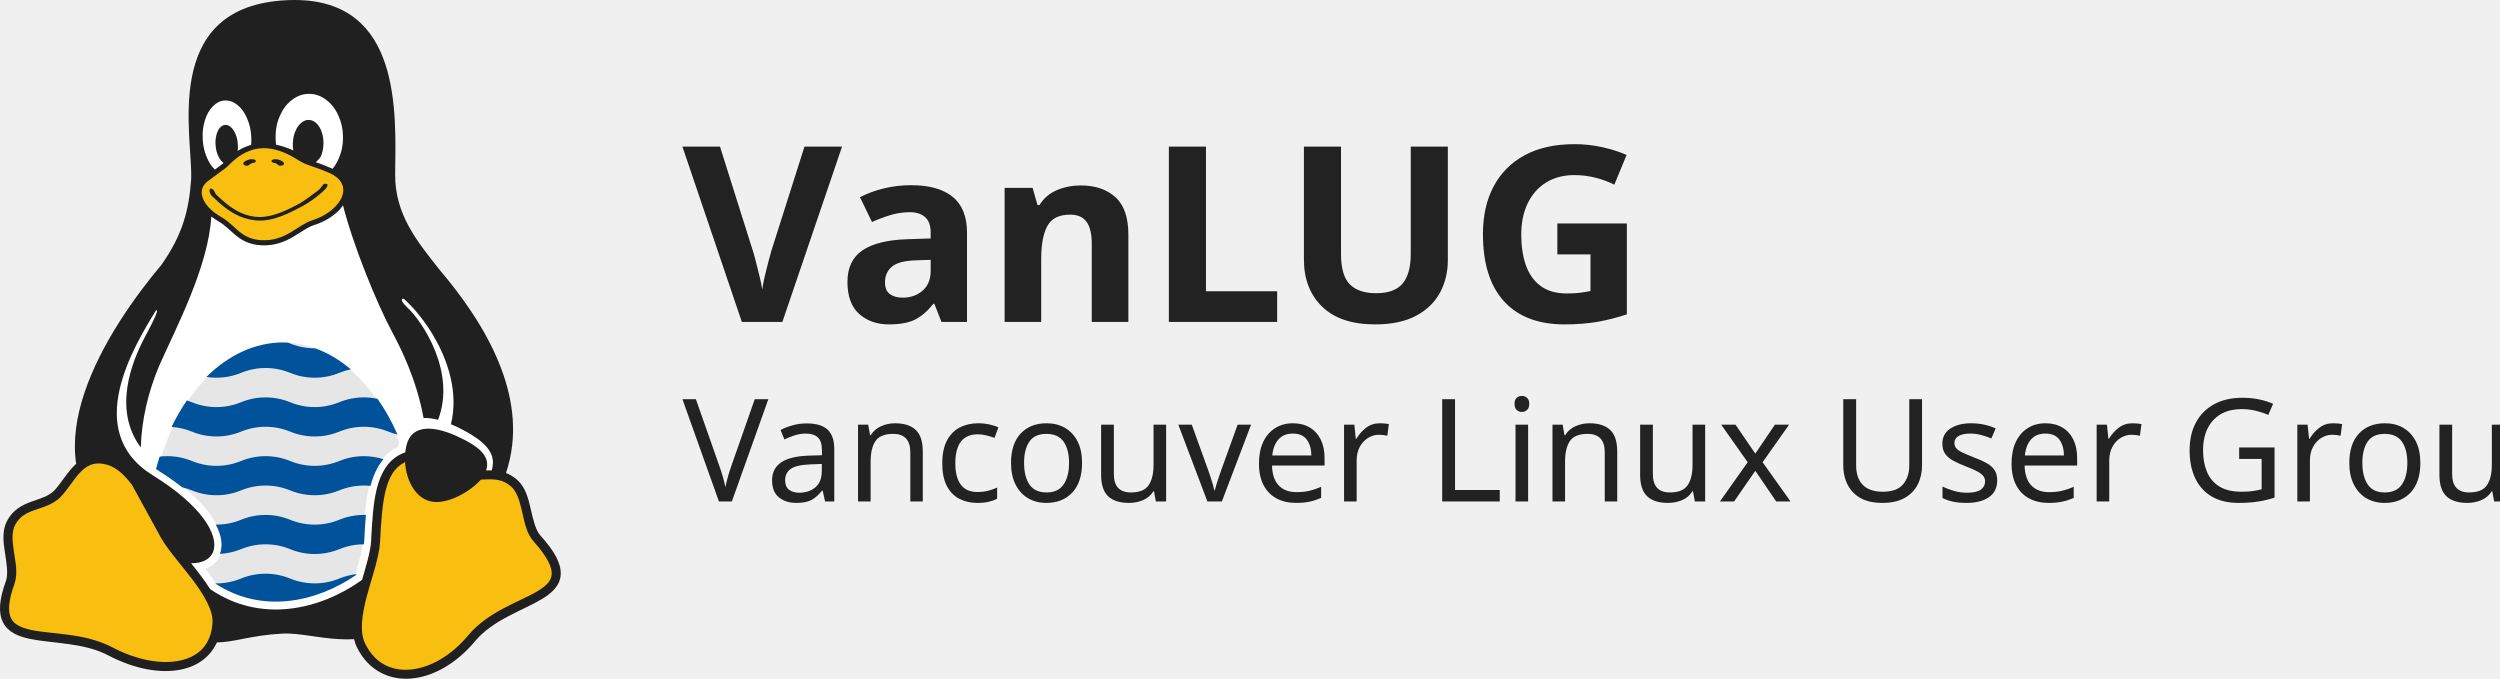
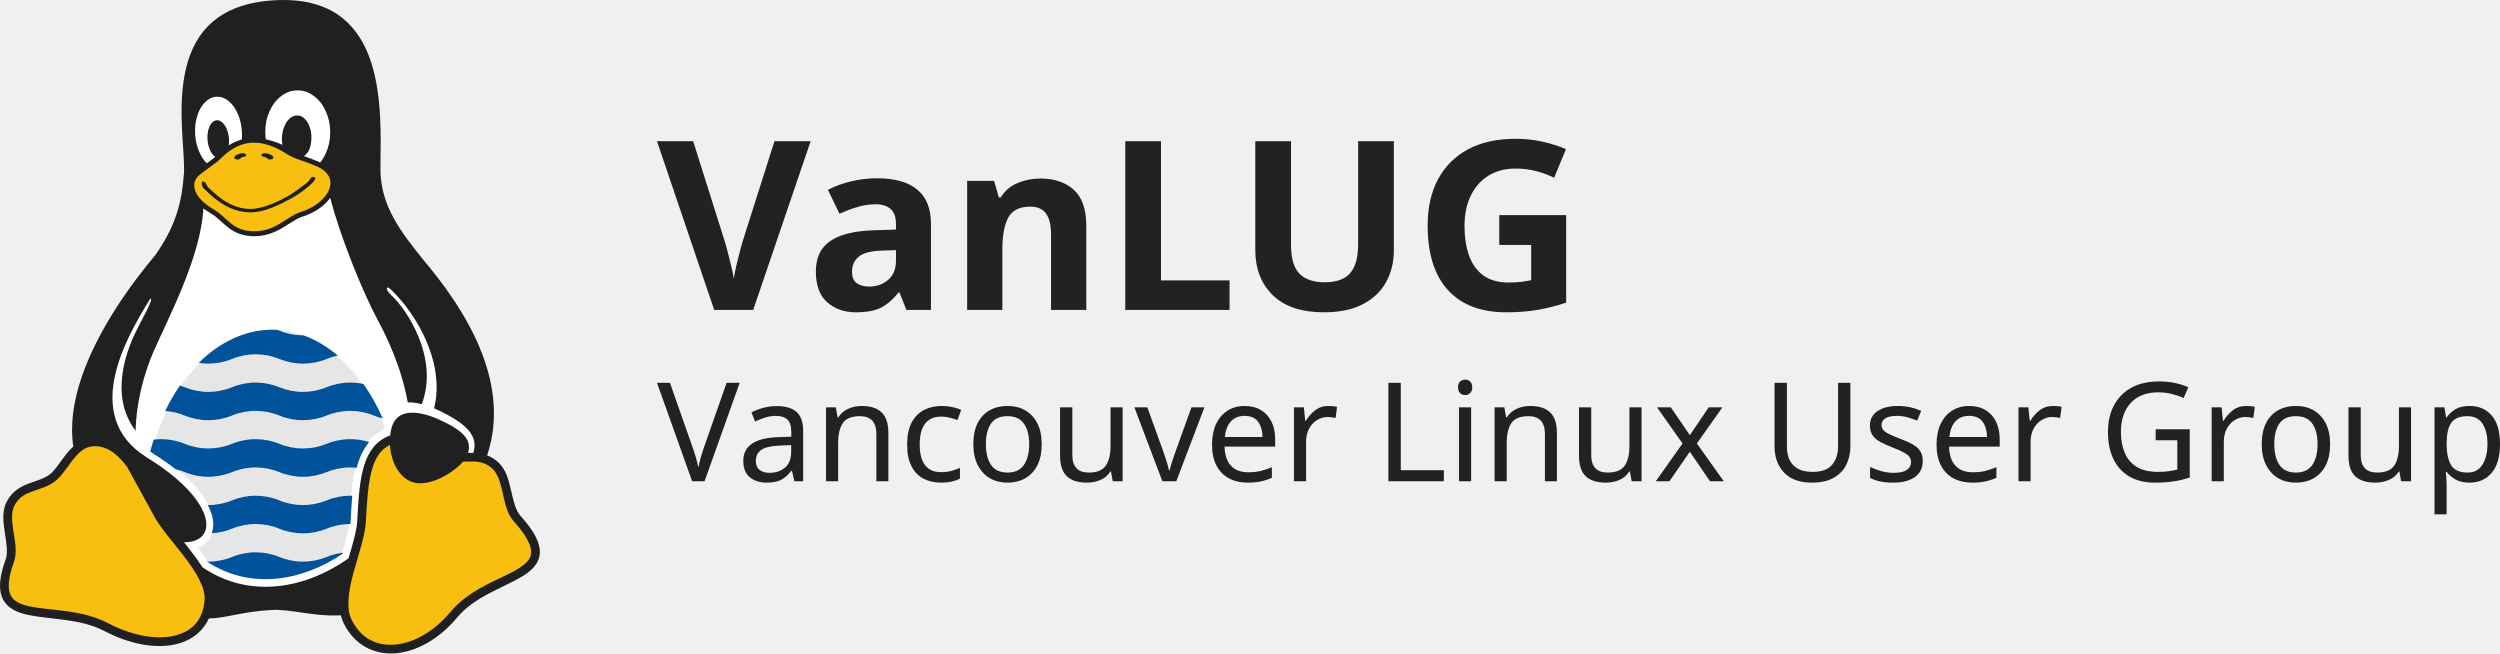
- <svg xmlns="http://www.w3.org/2000/svg" version="1.1" id="svg1" width="1134.999" height="308.154" viewBox="0 0 1134.999 308.154" xml:space="preserve">
+ <svg xmlns="http://www.w3.org/2000/svg" version="1.1" id="svg1" width="1178.96" height="308.154" viewBox="0 0 1178.96 308.154" xml:space="preserve">
  <defs id="defs1">
    <linearGradient id="linearGradient28799-5-5">
      <stop id="stop28801-1-9" offset="0" style="stop-color:#fefefc;stop-opacity:1;" />
      <stop style="stop-color:#fefefc;stop-opacity:1" offset="0.757" id="stop28807-2-6" />
      <stop id="stop28803-6-3" offset="1" style="stop-color:#d4d4d4;stop-opacity:1" />
    </linearGradient>
    <linearGradient id="linearGradient28853-5">
      <stop id="stop28855-3" offset="0" style="stop-color:#020204;stop-opacity:1" />
      <stop style="stop-color:#020204;stop-opacity:1" offset="0.734" id="stop28865-0" />
      <stop id="stop28857-9" offset="1" style="stop-color:#5c5c5c;stop-opacity:1;" />
    </linearGradient>
    <linearGradient id="linearGradient28935-8">
      <stop id="stop28937-7" offset="0" style="stop-color:#949494;stop-opacity:0.392;" />
      <stop style="stop-color:#949494;stop-opacity:1;" offset="0.5" id="stop28943-3" />
      <stop id="stop28939-8" offset="1" style="stop-color:#949494;stop-opacity:0.392;" />
    </linearGradient>
    <linearGradient id="linearGradient28976-3">
      <stop id="stop28978-7" offset="0" style="stop-color:#747474;stop-opacity:1" />
      <stop style="stop-color:#8c8c8c;stop-opacity:1;" offset="0.125" id="stop29259-5" />
      <stop style="stop-color:#a4a4a4;stop-opacity:1;" offset="0.25" id="stop29257-0" />
      <stop style="stop-color:#d4d4d4;stop-opacity:1" offset="0.5" id="stop28984-4" />
      <stop id="stop28986-0" offset="0.619" style="stop-color:#d4d4d4;stop-opacity:1" />
      <stop id="stop28980-2" offset="1" style="stop-color:#7c7c7c;stop-opacity:1" />
    </linearGradient>
    <clipPath id="clipPath29028-5" clipPathUnits="userSpaceOnUse">
      <path id="path29030-7" d="m 85.75,122.362 c -2.78,1.91 -5.111,4.575 -6.25,7.75 -1.436,4.002 -0.886,8.481 0.5,12.5 1.419,4.117 3.794,8.041 7.379,10.512 1.793,1.236 3.868,2.083 6.03,2.339 2.162,0.256 4.409,-0.095 6.34,-1.101 2.353,-1.226 4.148,-3.373 5.262,-5.781 1.114,-2.408 1.589,-5.07 1.738,-7.719 0.19,-3.375 -0.14,-6.806 -1.25,-10 -1.205,-3.469 -3.39,-6.671 -6.473,-8.667 -1.541,-0.998 -3.292,-1.684 -5.111,-1.935 -1.819,-0.252 -3.705,-0.063 -5.416,0.602 -0.975,0.379 -1.887,0.907 -2.75,1.5" style="fill:url(#radialGradient29032);fill-opacity:1;stroke:none" />
    </clipPath>
    <linearGradient id="linearGradient29336-6">
      <stop id="stop29338-1" offset="0" style="stop-color:#646464;stop-opacity:0" />
      <stop style="stop-color:#646464;stop-opacity:0.583" offset="0.306" id="stop29344-7" />
      <stop id="stop29354-5" offset="0.47" style="stop-color:#646464;stop-opacity:1" />
      <stop style="stop-color:#646464;stop-opacity:0.257" offset="0.728" id="stop29356-3" />
      <stop id="stop29340-6" offset="1" style="stop-color:#646464;stop-opacity:0;" />
    </linearGradient>
    <linearGradient id="linearGradient29477-3">
      <stop id="stop29479-5" offset="0" style="stop-color:#757574;stop-opacity:0" />
      <stop style="stop-color:#757574;stop-opacity:1;" offset="0.263" id="stop29487-5" />
      <stop style="stop-color:#757574;stop-opacity:1;" offset="0.5" id="stop29485-0" />
      <stop id="stop29481-3" offset="1" style="stop-color:#757574;stop-opacity:0" />
    </linearGradient>
    <linearGradient id="linearGradient28469-0">
      <stop style="stop-color:#d2940a;stop-opacity:1" offset="0" id="stop28479-4" />
      <stop style="stop-color:#d89c08;stop-opacity:1" offset="0.751" id="stop28477-2" />
      <stop id="stop28485-7" offset="0.866" style="stop-color:#b67e07;stop-opacity:1;" />
      <stop id="stop28473-1" offset="1" style="stop-color:#946106;stop-opacity:1" />
    </linearGradient>
    <linearGradient id="linearGradient28275-8">
      <stop id="stop28277-1" offset="0" style="stop-color:#ad780a;stop-opacity:1" />
      <stop style="stop-color:#d89e08;stop-opacity:1" offset="0.12" id="stop28291-9" />
      <stop style="stop-color:#edb80b;stop-opacity:1" offset="0.255" id="stop28289-6" />
      <stop style="stop-color:#ebc80d;stop-opacity:1" offset="0.392" id="stop28287-6" />
      <stop style="stop-color:#f5d838;stop-opacity:1" offset="0.527" id="stop28285-7" />
      <stop style="stop-color:#f6d811;stop-opacity:1" offset="0.769" id="stop28283-7" />
      <stop id="stop28279-5" offset="1" style="stop-color:#f5cd31;stop-opacity:1" />
    </linearGradient>
    <linearGradient id="linearGradient29529-6">
      <stop id="stop29531-0" offset="0" style="stop-color:#3a2903;stop-opacity:1;" />
      <stop style="stop-color:#735208;stop-opacity:1" offset="0.555" id="stop29539-7" />
      <stop id="stop29533-8" offset="1" style="stop-color:#ac8c04;stop-opacity:1" />
    </linearGradient>
    <clipPath id="clipPath29644-8" clipPathUnits="userSpaceOnUse">
      <path id="path29646-8" d="m 54.232,122.362 c -1.781,0.097 -3.485,0.919 -4.788,2.137 -1.303,1.218 -2.221,2.812 -2.786,4.504 -1.13,3.384 -0.875,7.052 -0.619,10.61 0.233,3.222 0.47,6.505 1.677,9.502 0.603,1.498 1.45,2.91 2.58,4.064 1.13,1.154 2.552,2.042 4.118,2.434 1.469,0.368 3.038,0.292 4.483,-0.162 1.445,-0.454 2.764,-1.279 3.846,-2.338 1.579,-1.545 2.643,-3.566 3.253,-5.689 0.61,-2.123 0.784,-4.352 0.752,-6.561 -0.04,-2.764 -0.401,-5.539 -1.266,-8.164 -0.865,-2.626 -2.246,-5.103 -4.173,-7.086 -0.933,-0.96 -1.998,-1.805 -3.199,-2.397 -1.201,-0.592 -2.543,-0.925 -3.88,-0.853" style="fill:url(#radialGradient29648);fill-opacity:1;stroke:none" />
    </clipPath>
    <clipPath clipPathUnits="userSpaceOnUse" id="clipPath14656-7">
      <path d="m 304.847,225.45 c 6.016,4.923 9.777,12.317 10.943,20.003 1.825,12.031 -2.346,24.075 -6.446,35.533 -0.817,2.285 -1.64,4.59 -1.965,6.995 -0.325,2.405 -0.119,4.948 1.029,7.086 1.303,2.425 3.732,4.125 6.367,4.923 2.589,0.784 5.394,0.761 8.015,0.092 2.621,-0.669 5.061,-1.968 7.187,-3.64 5.48,-4.31 8.758,-10.986 10.01,-17.844 1.252,-6.858 0.639,-13.929 -0.551,-20.798 -1.623,-9.369 -4.309,-18.54 -7.74,-27.408 -2.518,-6.507 -5.468,-12.911 -9.618,-18.52 -4.046,-5.469 -9.162,-10.09 -13.103,-15.635 -2.732,-3.844 -4.9,-8.131 -8.192,-11.508 -1.646,-1.689 -3.577,-3.135 -5.77,-4.001 -2.193,-0.866 -4.664,-1.124 -6.933,-0.482 -1.505,0.426 -2.892,1.237 -4.038,2.301 -1.146,1.064 -2.053,2.376 -2.693,3.803 -1.28,2.853 -1.477,6.112 -0.965,9.198 0.661,3.983 2.444,7.693 4.466,11.189 2.274,3.932 4.918,7.719 8.384,10.654 3.599,3.047 7.962,5.074 11.611,8.06" id="path14658-9" style="fill:none;stroke:#c17d11;stroke-width:1px;stroke-linecap:butt;stroke-linejoin:miter;stroke-opacity:1" />
    </clipPath>
    <clipPath clipPathUnits="userSpaceOnUse" id="clipPath14489-3">
      <path style="fill:url(#linearGradient14493);fill-opacity:1;stroke:none" d="m 516.006,331.876 c -0.671,1.719 -1.627,3.327 -2.816,4.738 -2.624,3.115 -6.268,5.17 -9.896,7.02 -6.189,3.154 -12.602,5.922 -18.42,9.717 -3.898,2.542 -7.496,5.527 -10.86,8.742 -2.877,2.75 -5.606,5.687 -8.832,8.018 -3.256,2.351 -7.019,4.054 -10.991,4.65 -4.83,0.725 -9.821,-0.213 -14.299,-2.164 -3.138,-1.367 -6.156,-3.323 -7.963,-6.229 -1.814,-2.918 -2.228,-6.488 -2.233,-9.924 -0.008,-6.077 1.118,-12.09 2.178,-18.073 0.881,-4.972 1.719,-9.955 2.26,-14.975 0.983,-9.131 0.976,-18.353 0.32,-27.513 -0.11,-1.534 -0.238,-3.083 -0.008,-4.604 0.229,-1.521 0.855,-3.037 2.021,-4.04 1.077,-0.927 2.521,-1.336 3.939,-1.415 1.419,-0.079 2.834,0.147 4.24,0.352 3.313,0.484 6.652,0.865 9.889,1.717 2.043,0.537 4.033,1.259 6.072,1.811 3.403,0.92 6.966,1.361 10.467,0.952 3.769,-0.441 7.43,-1.857 11.224,-1.765 1.557,0.038 3.102,0.332 4.586,0.8 1.515,0.478 3.009,1.162 4.123,2.295 0.846,0.861 1.436,1.945 1.879,3.069 0.66,1.674 1.015,3.457 1.167,5.249 0.135,1.588 0.113,3.194 0.414,4.759 0.495,2.575 1.847,4.923 3.528,6.935 1.681,2.012 3.69,3.72 5.696,5.408 1.999,1.681 4.011,3.355 6.167,4.828 1.012,0.692 2.056,1.339 3.017,2.101 0.961,0.761 1.845,1.647 2.445,2.715 0.815,1.449 1.064,3.208 0.683,4.826 h 2e-5" id="path14491-6" />
    </clipPath>
    <clipPath clipPathUnits="userSpaceOnUse" id="clipPath14481-1">
      <path style="fill:url(#linearGradient14485);fill-opacity:1;stroke:none" d="m 516.006,331.876 c -0.671,1.719 -1.627,3.327 -2.816,4.738 -2.624,3.115 -6.268,5.17 -9.896,7.02 -6.189,3.154 -12.602,5.922 -18.42,9.717 -3.898,2.542 -7.496,5.527 -10.86,8.742 -2.877,2.75 -5.606,5.687 -8.832,8.018 -3.256,2.351 -7.019,4.054 -10.991,4.65 -4.83,0.725 -9.821,-0.213 -14.299,-2.164 -3.138,-1.367 -6.156,-3.323 -7.963,-6.229 -1.814,-2.918 -2.228,-6.488 -2.233,-9.924 -0.008,-6.077 1.118,-12.09 2.178,-18.073 0.881,-4.972 1.719,-9.955 2.26,-14.975 0.983,-9.131 0.976,-18.353 0.32,-27.513 -0.11,-1.534 -0.238,-3.083 -0.008,-4.604 0.229,-1.521 0.855,-3.037 2.021,-4.04 1.077,-0.927 2.521,-1.336 3.939,-1.415 1.419,-0.079 2.834,0.147 4.24,0.352 3.313,0.484 6.652,0.865 9.889,1.717 2.043,0.537 4.033,1.259 6.072,1.811 3.403,0.92 6.966,1.361 10.467,0.952 3.769,-0.441 7.43,-1.857 11.224,-1.765 1.557,0.038 3.102,0.332 4.586,0.8 1.515,0.478 3.009,1.162 4.123,2.295 0.846,0.861 1.436,1.945 1.879,3.069 0.66,1.674 1.015,3.457 1.167,5.249 0.135,1.588 0.113,3.194 0.414,4.759 0.495,2.575 1.847,4.923 3.528,6.935 1.681,2.012 3.69,3.72 5.696,5.408 1.999,1.681 4.011,3.355 6.167,4.828 1.012,0.692 2.056,1.339 3.017,2.101 0.961,0.761 1.845,1.647 2.445,2.715 0.815,1.449 1.064,3.208 0.683,4.826 h 2e-5" id="path14483-3" />
    </clipPath>
    <clipPath clipPathUnits="userSpaceOnUse" id="clipPath14473-5">
      <path style="fill:url(#linearGradient14477);fill-opacity:1;stroke:none" d="m 511.827,331.9 c -0.606,1.404 -1.442,2.708 -2.464,3.845 -2.325,2.588 -5.507,4.222 -8.659,5.697 -5.42,2.535 -11.001,4.779 -16.116,7.885 -3.383,2.054 -6.537,4.472 -9.502,7.094 -2.525,2.233 -4.93,4.627 -7.728,6.506 -2.883,1.936 -6.175,3.299 -9.616,3.774 -4.218,0.582 -8.553,-0.183 -12.51,-1.756 -2.709,-1.077 -5.366,-2.619 -6.967,-5.055 -1.538,-2.341 -1.933,-5.252 -1.953,-8.053 -0.035,-4.939 0.965,-9.818 1.906,-14.666 0.782,-4.03 1.527,-8.072 1.977,-12.152 0.818,-7.406 0.661,-14.885 0.28,-22.327 -0.064,-1.249 -0.134,-2.51 0.079,-3.743 0.213,-1.233 0.736,-2.452 1.682,-3.271 0.939,-0.814 2.21,-1.159 3.451,-1.212 1.242,-0.052 2.476,0.164 3.705,0.349 2.89,0.436 5.811,0.709 8.652,1.393 1.787,0.43 3.531,1.02 5.313,1.469 2.986,0.753 6.096,1.107 9.158,0.772 3.294,-0.36 6.507,-1.51 9.82,-1.432 1.358,0.032 2.708,0.271 4.013,0.649 1.313,0.38 2.617,0.92 3.607,1.862 0.725,0.691 1.25,1.569 1.644,2.49 0.576,1.348 0.886,2.8 1.021,4.26 0.119,1.289 0.105,2.594 0.363,3.862 0.437,2.149 1.64,4.081 3.115,5.704 1.475,1.622 3.224,2.968 4.956,4.312 1.756,1.364 3.51,2.74 5.396,3.918 0.882,0.551 1.793,1.059 2.635,1.671 0.841,0.612 1.619,1.339 2.145,2.237 0.684,1.167 0.902,2.599 0.598,3.917 h 2e-5" id="path14475-9" />
    </clipPath>
    <linearGradient id="linearGradient14518-6">
      <stop id="stop14540-0" offset="0" style="stop-color:#110800;stop-opacity:1;" />
      <stop style="stop-color:#a65a00;stop-opacity:0.8;" offset="0.591" id="stop14542-5" />
      <stop style="stop-color:#ff921e;stop-opacity:0;" offset="1" id="stop14522-4" />
    </linearGradient>
    <clipPath clipPathUnits="userSpaceOnUse" id="clipPath14822-9">
      <path d="m 386.188,285.328 c -0.405,-1.104 -1.118,-2.082 -1.991,-2.87 -0.872,-0.788 -1.9,-1.392 -2.983,-1.852 -2.165,-0.919 -4.521,-1.261 -6.832,-1.696 -2.179,-0.409 -4.342,-0.906 -6.528,-1.277 -2.271,-0.386 -4.618,-0.632 -6.865,-0.125 -1.966,0.443 -3.784,1.459 -5.272,2.819 -1.487,1.36 -2.649,3.056 -3.485,4.89 -1.472,3.23 -1.935,6.865 -1.654,10.403 0.209,2.633 0.875,5.346 2.609,7.339 1.401,1.611 3.387,2.615 5.434,3.221 3.525,1.043 7.367,0.988 10.86,-0.155 5.767,-1.931 10.876,-5.774 14.33,-10.779 1.139,-1.65 2.112,-3.448 2.553,-5.403 0.336,-1.49 0.348,-3.081 -0.178,-4.515" id="path14824-1" style="fill:none;stroke:#ce5c00;stroke-width:1px;stroke-linecap:butt;stroke-linejoin:miter;stroke-opacity:1" />
    </clipPath>
    <clipPath clipPathUnits="userSpaceOnUse" id="clipPath14822-2-4">
      <path d="m 386.188,285.328 c -0.405,-1.104 -1.118,-2.082 -1.991,-2.87 -0.872,-0.788 -1.9,-1.392 -2.983,-1.852 -2.165,-0.919 -4.521,-1.261 -6.832,-1.696 -2.179,-0.409 -4.342,-0.906 -6.528,-1.277 -2.271,-0.386 -4.618,-0.632 -6.865,-0.125 -1.966,0.443 -3.784,1.459 -5.272,2.819 -1.487,1.36 -2.649,3.056 -3.485,4.89 -1.472,3.23 -1.935,6.865 -1.654,10.403 0.209,2.633 0.875,5.346 2.609,7.339 1.401,1.611 3.387,2.615 5.434,3.221 3.525,1.043 7.367,0.988 10.86,-0.155 5.767,-1.931 10.876,-5.774 14.33,-10.779 1.139,-1.65 2.112,-3.448 2.553,-5.403 0.336,-1.49 0.348,-3.081 -0.178,-4.515" id="path14824-6-5" style="fill:none;stroke:#ce5c00;stroke-width:1px;stroke-linecap:butt;stroke-linejoin:miter;stroke-opacity:1" />
    </clipPath>
    <clipPath clipPathUnits="userSpaceOnUse" id="clipPath15031-3">
      <path style="fill:none;stroke:#729fcf;stroke-width:0.125;stroke-linecap:butt;stroke-linejoin:miter;stroke-miterlimit:4;stroke-dasharray:none;stroke-opacity:1" d="m 248.061,184.612 c -2.601,3.44 -5.233,6.856 -7.897,10.247 -2.833,3.607 -5.701,7.187 -8.587,10.751 -3.541,4.374 -7.152,8.793 -9.449,13.93 -1.974,4.414 -2.91,9.207 -4.265,13.849 -1.539,5.272 -3.626,10.37 -5.971,15.336 -2.165,4.585 -4.55,9.063 -6.939,13.536 -1.738,3.254 -3.505,6.581 -4.108,10.221 -0.476,2.876 -0.198,5.844 0.534,8.666 0.732,2.822 1.91,5.511 3.238,8.106 5.667,11.075 14.17,20.622 24.242,27.925 4.571,3.314 9.467,6.181 14.602,8.526 2.782,1.27 5.714,2.404 8.772,2.457 1.529,0.026 3.074,-0.225 4.474,-0.841 1.4,-0.615 2.651,-1.604 3.483,-2.887 1.023,-1.578 1.37,-3.538 1.165,-5.407 -0.205,-1.869 -0.935,-3.653 -1.913,-5.259 -2.39,-3.923 -6.165,-6.761 -9.796,-9.573 -7.841,-6.074 -15.425,-12.48 -22.682,-19.24 -2.049,-1.909 -4.098,-3.878 -5.53,-6.284 -1.394,-2.344 -2.148,-5.014 -2.658,-7.693 -1.4,-7.349 -1.04,-15.083 1.46,-22.133 0.978,-2.758 2.271,-5.392 3.518,-8.04 2.162,-4.589 4.211,-9.263 7.049,-13.467 3.533,-5.233 8.245,-9.673 11.151,-15.278 2.455,-4.734 3.494,-10.057 4.362,-15.318 0.665,-4.031 1.248,-8.075 1.746,-12.13" id="path15033-2" />
    </clipPath>
    <clipPath clipPathUnits="userSpaceOnUse" id="clipPath14186-9">
      <path id="path14188-1" d="m 137.577,281.019 c 1.599,-0.663 3.398,-0.784 5.101,-0.47 1.703,0.314 3.311,1.049 4.743,2.022 2.864,1.946 4.988,4.778 7.023,7.58 4.672,6.434 9.169,13.002 13.245,19.829 3.306,5.538 6.344,11.257 10.164,16.453 2.494,3.392 5.307,6.539 7.813,9.922 2.506,3.383 4.728,7.056 5.839,11.117 1.444,5.277 0.885,11.093 -1.627,15.953 -1.767,3.419 -4.476,6.352 -7.772,8.339 -3.296,1.987 -7.171,3.014 -11.016,2.87 -6.114,-0.229 -11.699,-3.285 -17.384,-5.549 -11.581,-4.612 -24.16,-6.059 -36.097,-9.652 -3.669,-1.104 -7.276,-2.411 -10.97,-3.426 -1.641,-0.451 -3.309,-0.848 -4.859,-1.551 -1.55,-0.703 -3,-1.749 -3.862,-3.217 -0.666,-1.134 -0.948,-2.47 -0.93,-3.786 0.018,-1.316 0.326,-2.615 0.774,-3.852 0.896,-2.474 2.343,-4.714 3.32,-7.157 1.595,-3.989 1.882,-8.388 1.667,-12.679 -0.215,-4.291 -0.911,-8.545 -1.205,-12.831 -0.131,-1.914 -0.181,-3.853 0.185,-5.736 0.365,-1.883 1.176,-3.725 2.558,-5.055 1.274,-1.227 2.965,-1.955 4.696,-2.317 1.732,-0.361 3.515,-0.377 5.284,-0.338 1.768,0.04 3.541,0.134 5.304,-0.011 1.763,-0.145 3.533,-0.541 5.069,-1.418 1.46,-0.834 2.654,-2.075 3.644,-3.434 0.989,-1.36 1.789,-2.846 2.609,-4.314 0.82,-1.468 1.668,-2.932 2.742,-4.226 1.073,-1.295 2.389,-2.423 3.943,-3.067" style="fill:#402c07;fill-opacity:1;stroke:none" />
    </clipPath>
  </defs>
  <g id="g1" transform="translate(-432.5004,-179.2561)">
    <g id="g25">
      <g id="g2" transform="matrix(0.3592344,0,0,0.3592344,432.1418,178.897)">
        <path fill="#000000" d="m 683.91,677.74 c -0.01,-0.01 -0.021,-0.021 -0.021,-0.03 -6.069,-6.85 -8.96,-19.55 -12.069,-33.08 -3.101,-13.52 -6.57,-28.1 -17.67,-37.55 -0.021,-0.021 -0.051,-0.04 -0.07,-0.061 -2.2,-1.92 -4.46,-3.539 -6.73,-4.89 -2.279,-1.35 -4.59,-2.45 -6.899,-3.32 15.43,-45.76 9.38,-91.329 -6.2,-132.5 -19.11,-50.54 -52.48,-94.569 -77.97,-124.689 C 527.751,305.63 499.85,271.47 500.401,221.01 501.25,144 508.87,1.19 373.35,1 367.84,0.99 362.09,1.22 356.1,1.7 204.66,13.89 244.83,173.89 242.58,227.46 c -2.77,39.18 -10.71,70.06 -37.66,108.36 -31.65,37.64 -76.23,98.57 -97.34,162 -9.96,29.93 -14.7,60.439 -10.33,89.319 -1.37,1.23 -2.67,2.521 -3.92,3.841 -9.29,9.93 -16.16,21.949 -23.81,30.039 -7.15,7.141 -17.33,9.851 -28.53,13.86 -11.2,4.021 -23.49,9.94 -30.95,24.26 0,0 0,0.011 -0.01,0.011 -0.01,0.02 -0.02,0.05 -0.04,0.069 -3.51,6.55 -4.65,13.62 -4.65,20.79 0,6.63 0.98,13.351 1.97,19.82 2.06,13.46 4.15,26.189 1.38,34.81 -8.86,24.23 -10,40.98 -3.76,53.141 6.26,12.18 19.11,17.55 33.64,20.59 29.06,6.06 68.41,4.56 99.42,21 l 2.67,-5.03 -2.64,5.04 c 33.2,17.36 66.86,23.521 93.71,17.39 19.48,-4.439 35.28,-16.039 43.4,-33.88 21,-0.1 44.05,-9 80.97,-11.029 25.05,-2.021 56.34,8.899 92.33,6.899 0.94,3.9 2.301,7.66 4.16,11.23 0.021,0.029 0.04,0.069 0.061,0.1 13.949,27.9 39.869,40.66 67.5,38.48 27.659,-2.181 57.069,-18.49 80.85,-46.78 l -4.36,-3.66 4.391,3.62 c 22.66,-27.48 60.27,-38.87 85.22,-53.91 12.47,-7.52 22.58,-16.939 23.37,-30.62 0.778,-13.67 -7.252,-28.99 -25.712,-49.48 z" id="path3" style="fill:#202020;fill-opacity:1" />
        <path fill="#D6A312" d="m 698.24,726.57 c -0.48,8.439 -6.59,14.71 -17.88,21.51 -22.561,13.61 -62.551,25.45 -88.08,56.38 -22.181,26.39 -49.221,40.88 -73.03,42.76 -23.809,1.88 -44.35,-8 -56.47,-32.31 l -0.021,-0.05 -0.029,-0.061 c -7.521,-14.3 -4.391,-36.85 1.939,-60.649 6.33,-23.79 15.43,-48.23 16.65,-68.08 v -0.061 c 1.279,-25.439 2.71,-47.66 6.979,-64.81 4.28,-17.15 11.01,-28.75 22.931,-35.28 0.56,-0.3 1.109,-0.59 1.659,-0.86 1.351,22.03 12.261,44.511 31.54,49.37 21.101,5.561 51.511,-12.54 64.351,-27.31 2.569,-0.101 5.069,-0.23 7.5,-0.29 11.27,-0.271 20.71,0.38 30.37,8.82 l 0.029,0.029 0.03,0.021 c 7.42,6.29 10.95,18.17 14.01,31.47 3.061,13.311 5.5,27.8 14.681,38.13 l 0.01,0.01 0.01,0.021 c 17.641,19.57 23.311,32.79 22.821,41.24 z" id="path5" style="fill:#f8bf11;fill-opacity:1" />
        <path fill="#D6A312" d="m 269.49,788.95 -0.01,0.06 v 0.07 c -2.04,26.74 -17.12,41.3 -40.28,46.59 -23.14,5.29 -54.53,0.021 -85.87,-16.37 -0.01,0 -0.02,-0.01 -0.03,-0.01 C 108.62,800.92 67.37,802.75 40.9,797.22 27.67,794.46 19.03,790.3 15.07,782.58 c -3.96,-7.73 -4.05,-21.2 4.37,-44.17 l 0.04,-0.101 0.03,-0.1 c 4.17,-12.85 1.08,-26.91 -0.94,-40.11 -2.02,-13.189 -3.01,-25.199 1.5,-33.56 l 0.04,-0.08 c 5.77,-11.12 14.23,-15.1 24.73,-18.86 10.51,-3.77 22.96,-6.729 32.79,-16.59 l 0.06,-0.05 0.05,-0.05 c 9.09,-9.59 15.92,-21.62 23.91,-30.15 6.74,-7.2 13.49,-11.97 23.66,-12.04 0.12,0.011 0.23,0.011 0.35,0 1.78,0.011 3.67,0.16 5.67,0.471 13.5,2.04 25.27,11.479 36.61,26.859 l 32.74,59.67 0.01,0.03 0.02,0.02 c 8.71,18.19 27.11,38.2 42.7,58.61 15.59,20.401 27.65,40.891 26.08,56.571 z" id="path7" style="fill:#f8bf11;fill-opacity:1" />
        <path d="m 432.77,232.69 c -2.63,-5.15 -8,-10.05 -17.14,-13.8 l -0.02,-0.01 -0.03,-0.01 c -19.01,-8.14 -27.26,-8.72 -37.87,-15.62 -17.27,-11.1 -31.54,-14.99 -43.4,-14.94 -6.21,0.02 -11.76,1.12 -16.73,2.84 -14.45,4.97 -24.04,15.34 -30.05,21.03 l -0.01,0.01 c 0,0.01 -0.01,0.01 -0.01,0.02 -1.18,1.12 -2.7,2.14 -6.38,4.84 -3.71,2.71 -9.27,6.79 -17.27,12.79 -7.11,5.33 -9.42,12.27 -6.96,20.4 2.45,8.13 10.29,17.51 24.63,25.62 l 0.02,0.02 0.03,0.01 c 8.9,5.23 14.98,12.28 21.96,17.89 3.49,2.8 7.16,5.3 11.58,7.19 4.42,1.89 9.58,3.17 16.04,3.55 15.16,0.88 26.32,-3.67 36.17,-9.31 9.87,-5.63 18.229,-12.52 27.82,-15.63 l 0.02,-0.01 0.021,-0.01 c 19.659,-6.14 33.68,-18.51 38.069,-30.26 2.2,-5.88 2.13,-11.46 -0.49,-16.61 z" id="path9" style="fill:#f8bf11;fill-opacity:1" fill="#D6A312" />
        <path d="m 382.89,261.71 c -15.641,8.153 -33.91,18.04 -53.35,18.04 -19.43,0 -34.78,-8.98 -45.82,-17.73 -5.52,-4.37 -10,-8.72 -13.38,-11.88 -5.864,-4.629 -5.162,-11.122 -2.752,-10.93 4.039,0.504 4.649,5.822 7.192,8.2 3.44,3.22 7.75,7.39 12.97,11.53 10.44,8.27 24.36,16.32 41.79,16.32 17.4,0 37.712,-10.215 50.11,-17.17 7.024,-3.94 15.962,-11.003 23.257,-16.357 5.581,-4.096 5.377,-9.029 9.985,-8.492 4.608,0.537 1.199,5.46 -5.254,11.092 -6.453,5.632 -16.548,13.104 -24.748,17.378 z" id="path11" style="fill:#202020;fill-opacity:1" />
        <path fill="#ffffff" d="m 622.39,595.47 c -2.17,-0.08 -4.31,-0.069 -6.39,-0.02 -0.19,0.01 -0.38,0.01 -0.58,0.01 5.37,-16.96 -6.51,-29.47 -38.17,-43.79 -32.83,-14.439 -58.99,-13.01 -63.41,16.29 -0.28,1.53 -0.51,3.1 -0.68,4.68 -2.46,0.86 -4.92,1.94 -7.4,3.29 -15.41,8.44 -23.83,23.74 -28.51,42.521 -4.67,18.76 -6.02,41.43 -7.3,66.92 0,0.01 0,0.01 0,0.02 -0.79,12.811 -6.07,30.15 -11.41,48.511 -53.78,38.369 -128.42,54.989 -191.8,11.729 -4.29,-6.79 -9.22,-13.52 -14.29,-20.16 -3.24,-4.239 -6.57,-8.45 -9.87,-12.609 6.5,0.01 12.03,-1.061 16.5,-3.08 5.56,-2.53 9.46,-6.57 11.4,-11.771 3.86,-10.39 -0.02,-25.05 -12.39,-41.8 -12.37,-16.74 -33.32,-35.63 -64.1,-54.51 0,0 0,0 0,-0.01 -22.62,-14.07 -35.26,-31.311 -41.18,-50.03 -5.93,-18.73 -5.1,-38.98 -0.53,-58.97 8.76,-38.37 31.26,-75.69 45.62,-99.11 3.86,-2.84 1.38,5.28 -14.54,34.84 -14.26,27.021 -40.93,89.38 -4.42,138.061 0.98,-34.641 9.25,-69.971 23.14,-103.021 20.23,-45.85 62.54,-125.38 65.9,-188.76 1.74,1.26 7.69,5.28 10.34,6.79 0.01,0.01 0.01,0.01 0.02,0.01 7.76,4.57 13.59,11.25 21.14,17.32 7.57,6.08 17.02,11.33 31.3,12.16 1.37,0.08 2.71,0.12 4.02,0.12 14.72,0 26.2,-4.8 35.76,-10.27 10.391,-5.94 18.69,-12.52 26.561,-15.08 0.01,-0.01 0.02,-0.01 0.03,-0.01 16.63,-5.2 29.84,-14.4 37.359,-25.12 12.92,50.92 42.96,124.47 62.271,160.36 10.27,19.04 30.689,59.5 39.51,108.25 5.59,-0.171 11.75,0.64 18.34,2.329 23.07,-59.81 -19.56,-124.22 -39.06,-142.16 -7.87,-7.64 -8.25,-11.06 -4.34,-10.9 21.14,18.71 48.909,56.32 59.01,98.78 4.609,19.359 5.59,39.72 0.649,59.81 2.41,1 4.87,2.09 7.36,3.271 37.03,18.029 50.72,33.709 44.14,55.109 z" id="path13" />
        <path style="color:#000000;clip-rule:nonzero;display:inline;overflow:visible;visibility:visible;opacity:1;isolation:auto;mix-blend-mode:normal;color-interpolation:sRGB;color-interpolation-filters:linearRGB;solid-color:#000000;solid-opacity:1;fill:#e6e6e6;fill-opacity:1;fill-rule:nonzero;stroke:none;stroke-width:55;stroke-linecap:butt;stroke-linejoin:miter;stroke-miterlimit:4;stroke-dasharray:none;stroke-dashoffset:0;stroke-opacity:1;color-rendering:auto;image-rendering:auto;shape-rendering:auto;text-rendering:auto;enable-background:accumulate" d="M 358.498,433.795 A 170.495,252.33 0 0 0 200.24,593.801 l 3.75,2.334 v 0.211 c 28.872,18.332 49.435,36.725 62.143,53.922 v 0.002 h 0.002 c 13.433,18.189 19.41,35.905 13.719,51.225 l -0.002,0.006 -0.002,0.006 c -2.881,7.725 -9.02,13.916 -16.627,17.377 l -0.014,0.006 -0.012,0.006 c -0.799,0.361 -1.654,0.628 -2.482,0.938 4.55,5.969 9.007,12.119 13.113,18.436 57.988,38.593 125.445,24.314 176.07,-10.602 4.944,-17.037 9.447,-32.925 10.066,-42.857 1.282,-25.521 2.569,-48.636 7.582,-68.773 v -0.002 c 5.052,-20.275 14.88,-38.726 33.41,-48.875 l 0.01,-0.006 0.012,-0.006 c 1.041,-0.567 2.087,-0.898 3.131,-1.391 0.334,-2.005 0.798,-3.935 1.361,-5.797 A 170.495,252.33 0 0 0 358.498,433.795 Z m 145.506,132.365 -0.053,0.309 c 0.005,-0.035 0.018,-0.066 0.023,-0.102 0.012,-0.068 0.017,-0.139 0.029,-0.207 z" id="path4166" />
        <path d="m 434.51,174.03 c 0.08,10.09 -1.66,18.68 -5.49,27.45 -2.18,5 -4.689,9.2 -7.699,12.84 -1.021,-0.49 -2.08,-0.96 -3.181,-1.41 -3.81,-1.63 -7.18,-2.97 -10.199,-4.11 -3.021,-1.14 -5.378,-1.919 -7.809,-2.759 1.761,-2.13 5.23,-4.64 6.521,-7.79 1.96,-4.75 2.92,-9.39 3.1,-14.92 0,-0.22 0.07,-0.41 0.07,-0.67 0.11,-5.3 -0.59,-9.83 -2.14,-14.47 -1.62,-4.87 -3.681,-8.37 -6.66,-11.28 -2.99,-2.91 -5.97,-4.23 -9.55,-4.35 -0.17,-0.01 -0.33,-0.01 -0.5,-0.01 -3.36,0.01 -6.28,1.17 -9.301,3.69 -3.17,2.65 -5.52,6.04 -7.479,10.76 -1.95,4.72 -2.91,9.4 -3.101,14.96 -0.029,0.22 -0.029,0.41 -0.029,0.63 -0.07,3.06 0.13,5.86 0.6,8.58 -6.88,-3.43 -15.682,-5.931 -21.762,-7.381 -0.35,-2.63 -0.55,-5.34 -0.61,-8.18 v -0.77 c -0.11,-10.06 1.54,-18.69 5.41,-27.45 3.87,-8.77 8.66,-15.07 15.399,-20.2 6.75,-5.12 13.381,-7.47 21.23,-7.55 h 0.37 c 7.68,0 14.25,2.26 21,7.15 6.85,4.98 11.79,11.2 15.77,19.9 3.9,8.48 5.78,16.77 5.971,26.6 -10e-4,0.26 -10e-4,0.48 0.069,0.74 z" id="path15" style="fill:#ffffff" />
        <path d="m 318.43,184.08 c -1.01,0.29 -1.99,0.6 -2.96,0.93 -5.5,1.9 -9.867,3.997 -14.087,6.787 0.41,-2.92 0.47,-5.88 0.15,-9.19 -0.03,-0.18 -0.03,-0.33 -0.03,-0.51 -0.44,-4.39 -1.37,-8.07 -2.92,-11.79 -1.65,-3.87 -3.5,-6.6 -5.93,-8.7 -2.2,-1.9 -4.28,-2.78 -6.58,-2.76 -0.23,0 -0.47,0.01 -0.71,0.03 -2.58,0.22 -4.72,1.48 -6.75,3.95 -2.02,2.46 -3.35,5.52 -4.31,9.58 -0.96,4.05 -1.21,8.03 -0.81,12.6 0,0.18 0.04,0.33 0.04,0.51 0.44,4.43 1.33,8.11 2.91,11.83 1.62,3.83 3.5,6.56 5.93,8.66 0.41,0.35 0.81,0.67 1.21,0.95 -2.52,1.95 -4.213,3.333 -6.293,4.853 -1.33,0.97 -2.91,2.13 -4.75,3.49 -4.01,-3.76 -7.14,-8.48 -9.88,-14.71 -3.24,-7.36 -4.97,-14.73 -5.49,-23.43 v -0.07 c -0.48,-8.7 0.37,-16.18 2.76,-23.92 2.4,-7.74 5.6,-13.34 10.25,-17.94 4.64,-4.61 9.32,-6.93 14.96,-7.22 0.44,-0.02 0.87,-0.03 1.3,-0.03 5.11,0.01 9.67,1.71 14.39,5.48 5.12,4.09 8.99,9.32 12.23,16.69 3.25,7.37 4.98,14.74 5.46,23.44 v 0.07 c 0.23,3.65 0.2,7.09 -0.09,10.42 z" id="path17" style="fill:#ffffff" />
        <path id="path28396-7" d="m 344.087,204.89 c 0.647,2.076 3.993,1.732 5.926,2.728 1.696,0.874 3.061,2.789 4.968,2.844 1.82,0.053 4.654,-0.63 4.89,-2.436 0.313,-2.386 -3.171,-3.902 -5.413,-4.776 -2.885,-1.125 -6.581,-1.695 -9.287,-0.191 -0.62,0.345 -1.297,1.153 -1.086,1.831 z" style="opacity:1;fill:#202020;fill-opacity:1;stroke:none" />
        <path style="opacity:1;fill:#202020;fill-opacity:1;stroke:none" d="m 324.322,204.89 c -0.647,2.076 -3.993,1.732 -5.926,2.728 -1.696,0.874 -3.061,2.789 -4.968,2.844 -1.82,0.053 -4.654,-0.63 -4.89,-2.436 -0.313,-2.386 3.171,-3.902 5.413,-4.776 2.885,-1.125 6.581,-1.695 9.287,-0.191 0.62,0.345 1.297,1.153 1.086,1.831 z" id="path5461" />
        <g id="g1-3" transform="matrix(0.8278125,0,0,0.816993,26.78614,175.6251)">
          <path id="path11-2" style="fill:#00529b;fill-opacity:1;stroke:none;stroke-width:5px;stroke-linecap:butt;stroke-linejoin:miter;stroke-opacity:1" d="m 297.074,688.676 c 70.977,47.236 153.544,29.758 215.51,-12.979 0.129,-0.445 0.256,-0.889 0.385,-1.332 -8.987,1.056 -17.828,3.359 -26.174,6.836 -11.844,4.935 -24.651,7.496 -37.473,7.5 -12.84,0.004 -25.684,-2.565 -37.527,-7.5 -11.844,-4.935 -24.651,-7.496 -37.473,-7.5 -12.84,-0.004 -25.684,2.565 -37.527,7.5 -11.844,4.935 -24.651,7.496 -37.473,7.5 -0.749,2.1e-4 -1.499,-0.008 -2.248,-0.025 z" />
          <path id="path2" style="fill:#00529b;fill-opacity:1;stroke:none;stroke-width:5px;stroke-linecap:butt;stroke-linejoin:miter;stroke-opacity:1" d="M 408.496,316.26 A 208.686,308.852 0 0 0 400.709,316 208.686,308.852 0 0 0 284.014,369.307 c 5.061,0.805 10.185,1.214 15.309,1.213 12.822,-0.004 25.629,-2.565 37.473,-7.5 11.844,-4.935 24.687,-7.504 37.527,-7.5 12.822,0.004 25.629,2.565 37.473,7.5 11.844,4.935 24.687,7.504 37.527,7.5 12.822,-0.004 25.629,-2.565 37.473,-7.5 5.69,-2.371 11.611,-4.195 17.65,-5.451 A 208.686,308.852 0 0 0 450.062,325.061 c -0.247,0.002 -0.493,0.004 -0.74,0.004 -12.84,0.004 -25.684,-2.565 -37.527,-7.5 -1.092,-0.455 -2.192,-0.89 -3.299,-1.305 z" />
          <path id="path3-7" style="fill:#00529b;fill-opacity:1;stroke:none;stroke-width:5px;stroke-linecap:butt;stroke-linejoin:miter;stroke-opacity:1" d="m 254.188,405.672 a 208.686,308.852 0 0 0 -23.416,40.973 c 10.643,0.713 21.167,3.177 31.023,7.283 11.844,4.935 24.687,7.504 37.527,7.5 12.822,-0.004 25.629,-2.565 37.473,-7.5 11.844,-4.935 24.687,-7.504 37.527,-7.5 12.822,0.004 25.629,2.565 37.473,7.5 11.844,4.935 24.687,7.504 37.527,7.5 12.822,-0.004 25.629,-2.565 37.473,-7.5 11.844,-4.935 24.687,-7.504 37.527,-7.5 12.822,0.004 25.629,2.565 37.473,7.5 4.515,1.881 9.174,3.419 13.924,4.602 a 208.686,308.852 0 0 0 -30.475,-55.273 c -6.865,-1.51 -13.891,-2.281 -20.922,-2.283 -12.84,-0.004 -25.684,2.565 -37.527,7.5 -11.844,4.935 -24.651,7.496 -37.473,7.5 -12.84,0.004 -25.684,-2.565 -37.527,-7.5 -11.844,-4.935 -24.651,-7.496 -37.473,-7.5 -12.84,-0.004 -25.684,2.565 -37.527,7.5 -11.844,4.935 -24.651,7.496 -37.473,7.5 -12.84,0.004 -25.684,-2.565 -37.527,-7.5 -2.496,-1.04 -5.035,-1.973 -7.607,-2.801 z" />
          <path id="path7-0" style="fill:#00529b;fill-opacity:1;stroke:none;stroke-width:5px;stroke-linecap:butt;stroke-linejoin:miter;stroke-opacity:1" d="M 212.635,492.588 A 208.686,308.852 0 0 0 207,511.848 l 4.59,2.855 v 0.258 c 13.168,8.361 24.924,16.733 35.297,25.035 5.087,1.211 10.078,2.827 14.908,4.84 11.844,4.935 24.687,7.504 37.527,7.5 12.822,-0.004 25.629,-2.565 37.473,-7.5 11.844,-4.935 24.687,-7.504 37.527,-7.5 12.822,0.004 25.629,2.565 37.473,7.5 11.844,4.935 24.687,7.504 37.527,7.5 12.822,-0.004 25.629,-2.565 37.473,-7.5 11.844,-4.935 24.687,-7.504 37.527,-7.5 3.395,9.6e-4 6.787,0.183 10.162,0.539 3.936,-15.286 10.133,-29.673 19.723,-41.289 -9.641,-3.103 -19.758,-4.7 -29.885,-4.703 -12.84,-0.004 -25.684,2.565 -37.527,7.5 -11.844,4.935 -24.651,7.496 -37.473,7.5 -12.84,0.004 -25.684,-2.565 -37.527,-7.5 -11.844,-4.935 -24.651,-7.496 -37.473,-7.5 -12.84,-0.004 -25.684,2.565 -37.527,7.5 -11.844,4.935 -24.651,7.496 -37.473,7.5 -12.84,0.004 -25.684,-2.565 -37.527,-7.5 -11.844,-4.935 -24.651,-7.496 -37.473,-7.5 -3.905,-0.001 -7.81,0.236 -11.688,0.705 z" />
          <path id="path9-9" style="fill:#00529b;fill-opacity:1;stroke:none;stroke-width:5px;stroke-linecap:butt;stroke-linejoin:miter;stroke-opacity:1" d="m 298.338,597.787 c 8.441,16.054 11.23,31.47 6.314,45.311 11.024,-0.611 21.941,-3.101 32.143,-7.352 11.844,-4.935 24.687,-7.504 37.527,-7.5 12.822,0.004 25.629,2.565 37.473,7.5 11.844,4.935 24.687,7.504 37.527,7.5 12.822,-0.004 25.629,-2.565 37.473,-7.5 11.844,-4.935 24.687,-7.504 37.527,-7.5 0.022,10e-6 0.046,-2e-5 0.068,0 0.243,-1.78 0.417,-3.452 0.514,-5.006 0.707,-14.086 1.417,-27.572 2.545,-40.396 -1.042,-0.034 -2.085,-0.052 -3.127,-0.053 -12.84,-0.004 -25.684,2.565 -37.527,7.5 -11.844,4.935 -24.651,7.496 -37.473,7.5 -12.84,0.004 -25.684,-2.565 -37.527,-7.5 -11.844,-4.935 -24.651,-7.496 -37.473,-7.5 -12.84,-0.004 -25.684,2.565 -37.527,7.5 -11.844,4.935 -24.651,7.496 -37.473,7.5 -0.328,9e-5 -0.656,-6.4e-4 -0.984,-0.004 z" />
        </g>
      </g>
      <text xml:space="preserve" style="font-size:65.031px;line-height:0;font-family:CommitMono;-inkscape-font-specification:CommitMono;text-decoration-color:#000000;writing-mode:lr-tb;direction:ltr;fill:#222222;stroke-width:6.684;-inkscape-stroke:none" x="742.32" y="325.42" id="text2">
-         <tspan style="font-style:normal;font-variant:normal;font-weight:bold;font-stretch:normal;font-size:111.482px;line-height:0.66;font-family:'Red Hat Text';-inkscape-font-specification:'Red Hat Text';stroke-width:6.684" id="tspan25" x="742.32" y="325.42">VanLUG</tspan>
-         <tspan x="742.32" y="406.919" id="tspan3" style="font-style:normal;font-variant:normal;font-weight:normal;font-stretch:normal;line-height:1.76;font-family:'Red Hat Text';-inkscape-font-specification:'Red Hat Text';stroke-width:6.684">Vancouver Linux User Group</tspan>
+         <tspan style="font-style:normal;font-variant:normal;font-weight:bold;font-stretch:normal;font-size:111.482px;line-height:0.66;font-family:'BC Sans';-inkscape-font-specification:'BC Sans';stroke-width:6.684" id="tspan25" x="742.32" y="325.42">VanLUG</tspan>
+         <tspan x="742.32" y="406.203" id="tspan3" style="font-style:normal;font-variant:normal;font-weight:normal;font-stretch:normal;line-height:1.76;font-family:'BC Sans';-inkscape-font-specification:'BC Sans';stroke-width:6.684">Vancouver Linux User Group</tspan>
      </text>
    </g>
  </g>
</svg>
